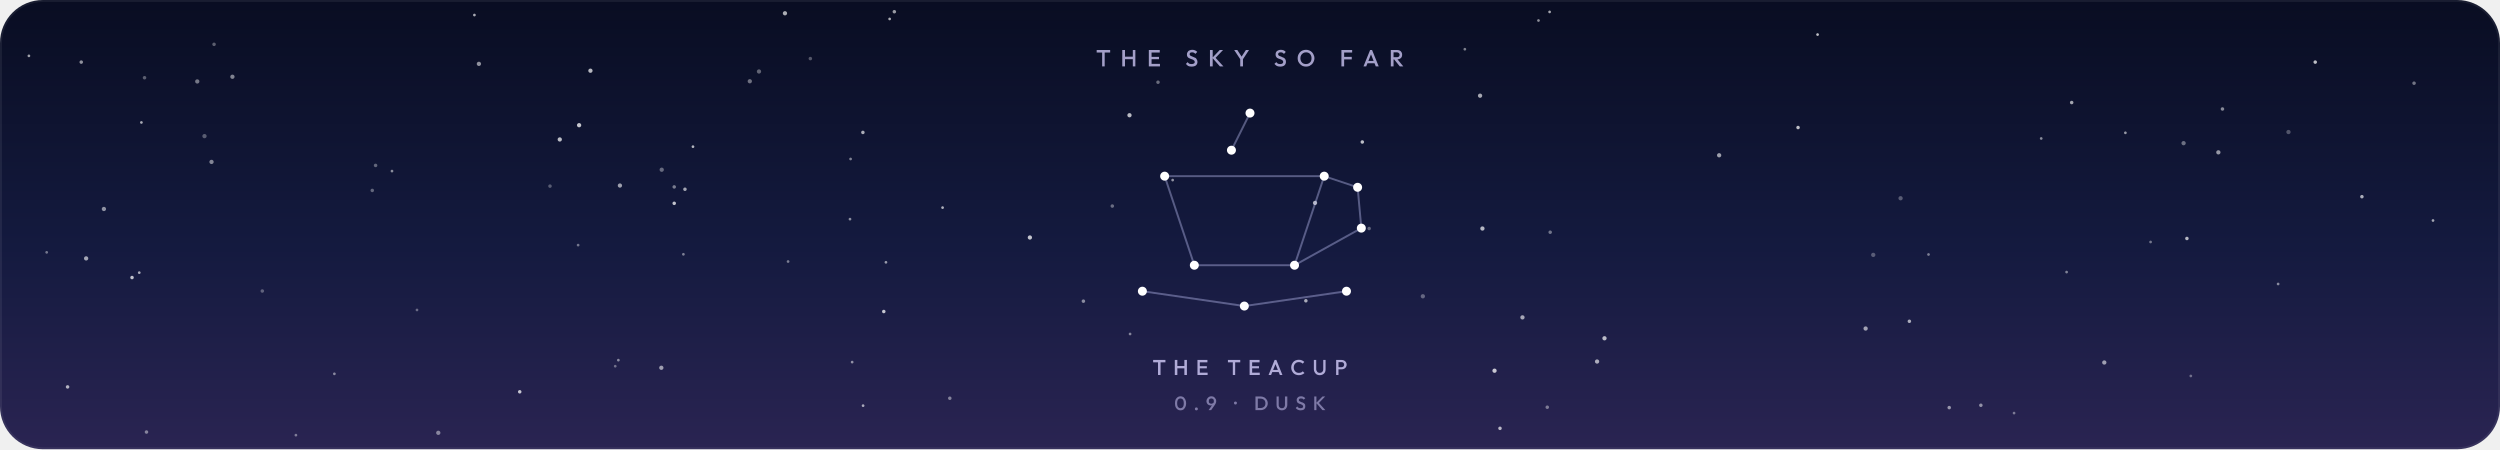
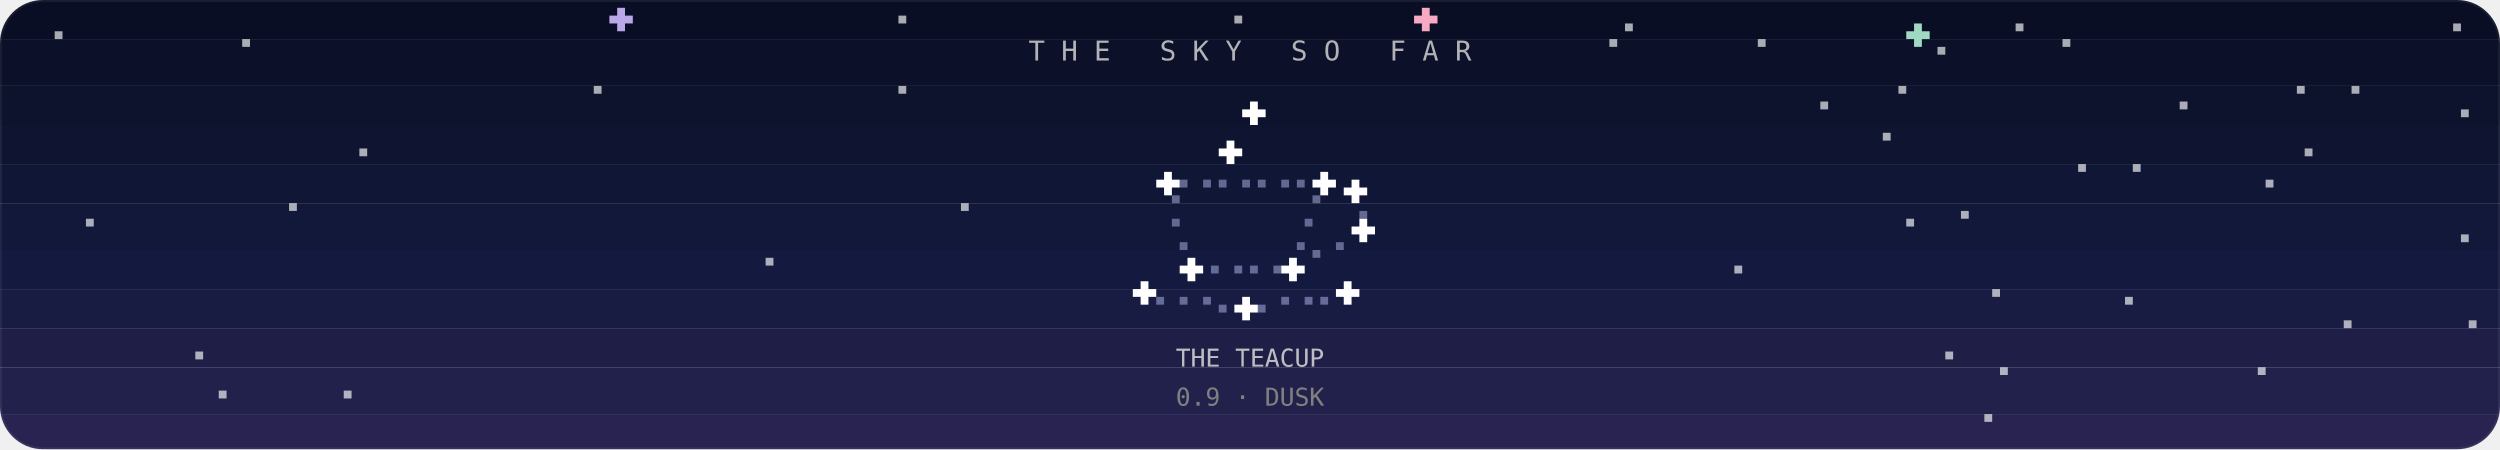
<svg xmlns="http://www.w3.org/2000/svg" viewBox="0 0 1280 230" width="1280" height="230" role="img" aria-labelledby="t">
-   <style>.t{animation:tw 6s ease-in-out infinite}@keyframes tw{0%,100%{opacity:1}50%{opacity:.4}}@media (prefers-reduced-motion:reduce){*{animation:none!important}}</style>
+   <style>.b{animation:bl 5s steps(1,end) infinite}@keyframes bl{0%,100%{opacity:1}60%{opacity:.35}80%{opacity:.7}}@media (prefers-reduced-motion:reduce){*{animation:none!important}.shoot{opacity:0}}</style>
  <defs>
-     <linearGradient id="fsky" x1="0" y1="0" x2="0" y2="1">
-       <stop offset="0" stop-color="#090d22" />
-       <stop offset="0.55" stop-color="#141a3f" />
-       <stop offset="1" stop-color="#2a2452" />
-     </linearGradient>
-     <clipPath id="fcard">
+     <clipPath id="card">
      <rect width="1280" height="230" rx="22" />
    </clipPath>
  </defs>
-   <g clip-path="url(#fcard)">
-     <rect width="1280" height="230" fill="url(#fsky)" />
-     <g fill="#ffffff">
-       <circle class="t" cx="401.9" cy="6.8" r="1.1" fill-opacity="0.66" style="animation-duration:5.0s;animation-delay:-4.5s" />
-       <circle class="t" cx="453.6" cy="134.3" r="0.7" fill-opacity="0.56" style="animation-duration:6.5s;animation-delay:-4.0s" />
-       <circle class="t" cx="192.3" cy="84.7" r="0.9" fill-opacity="0.35" style="animation-duration:8.1s;animation-delay:-0.5s" />
-       <circle class="t" cx="435.5" cy="81.4" r="0.7" fill-opacity="0.47" style="animation-duration:8.4s;animation-delay:-3.9s" />
-       <circle class="t" cx="673.3" cy="103.9" r="1.1" fill-opacity="0.66" style="animation-duration:7.8s;animation-delay:-1.2s" />
-       <circle class="t" cx="930.6" cy="17.7" r="0.7" fill-opacity="0.73" style="animation-duration:7.9s;animation-delay:-2.8s" />
-       <circle class="t" cx="1088.2" cy="68" r="0.7" fill-opacity="0.56" style="animation-duration:7.5s;animation-delay:-1.7s" />
-       <circle class="t" cx="109.6" cy="22.7" r="0.9" fill-opacity="0.33" style="animation-duration:7.1s;animation-delay:-2.5s" />
-       <circle class="t" cx="987.4" cy="130.3" r="0.7" fill-opacity="0.44" style="animation-duration:7.5s;animation-delay:-6.0s" />
-       <circle class="t" cx="1137.9" cy="55.8" r="0.9" fill-opacity="0.50" style="animation-duration:7.5s;animation-delay:-6.8s" />
-       <circle class="t" cx="779.5" cy="162.5" r="1.1" fill-opacity="0.61" style="animation-duration:4.6s;animation-delay:-6.5s" />
-       <circle class="t" cx="345.2" cy="95.7" r="0.9" fill-opacity="0.44" style="animation-duration:7.9s;animation-delay:-3.6s" />
-       <circle class="t" cx="101" cy="41.7" r="1.1" fill-opacity="0.43" style="animation-duration:5.3s;animation-delay:-4.6s" />
-       <circle class="t" cx="345.2" cy="104.1" r="0.9" fill-opacity="0.74" style="animation-duration:6.9s;animation-delay:-2.6s" />
-       <circle class="t" cx="1121.7" cy="192.5" r="0.7" fill-opacity="0.36" style="animation-duration:5.5s;animation-delay:-3.4s" />
-       <circle class="t" cx="302.3" cy="36.2" r="1.1" fill-opacity="0.70" style="animation-duration:7.5s;animation-delay:-1.8s" />
-       <circle class="t" cx="793.7" cy="118.9" r="0.9" fill-opacity="0.40" style="animation-duration:6.5s;animation-delay:-0.0s" />
-       <circle class="t" cx="569.5" cy="105.5" r="0.9" fill-opacity="0.37" style="animation-duration:6.1s;animation-delay:-8.9s" />
-       <circle class="t" cx="452.5" cy="159.5" r="0.9" fill-opacity="0.75" style="animation-duration:5.5s;animation-delay:-8.2s" />
-       <circle class="t" cx="350.7" cy="96.9" r="0.9" fill-opacity="0.61" style="animation-duration:7.8s;animation-delay:-6.2s" />
-       <circle class="t" cx="1171.7" cy="67.6" r="1.1" fill-opacity="0.28" style="animation-duration:7.8s;animation-delay:-3.8s" />
-       <circle class="t" cx="134.3" cy="149" r="0.9" fill-opacity="0.31" style="animation-duration:7.5s;animation-delay:-1.5s" />
-       <circle class="t" cx="242.9" cy="7.7" r="0.7" fill-opacity="0.65" style="animation-duration:8.9s;animation-delay:-1.9s" />
-       <circle class="t" cx="34.6" cy="198.1" r="0.9" fill-opacity="0.66" style="animation-duration:5.0s;animation-delay:-5.7s" />
-       <circle class="t" cx="354.8" cy="75.1" r="0.7" fill-opacity="0.69" style="animation-duration:5.5s;animation-delay:-8.7s" />
-       <circle class="t" cx="338.6" cy="188.3" r="1.1" fill-opacity="0.57" style="animation-duration:6.5s;animation-delay:-3.1s" />
-       <circle class="t" cx="793.4" cy="6.1" r="0.7" fill-opacity="0.63" style="animation-duration:8.8s;animation-delay:-2.2s" />
-       <circle class="t" cx="578.3" cy="59" r="1.1" fill-opacity="0.71" style="animation-duration:5.6s;animation-delay:-7.0s" />
-       <circle class="t" cx="1060.7" cy="52.5" r="0.9" fill-opacity="0.62" style="animation-duration:5.5s;animation-delay:-7.3s" />
-       <circle class="t" cx="578.6" cy="171" r="0.7" fill-opacity="0.46" style="animation-duration:8.6s;animation-delay:-6.1s" />
-       <circle class="t" cx="1166.4" cy="145.4" r="0.7" fill-opacity="0.49" style="animation-duration:8.9s;animation-delay:-4.8s" />
-       <circle class="t" cx="441.8" cy="67.8" r="0.9" fill-opacity="0.65" style="animation-duration:5.0s;animation-delay:-8.3s" />
-       <circle class="t" cx="821.5" cy="173.2" r="1.1" fill-opacity="0.70" style="animation-duration:7.3s;animation-delay:-0.8s" />
-       <circle class="t" cx="383.9" cy="41.6" r="1.1" fill-opacity="0.40" style="animation-duration:8.3s;animation-delay:-1.7s" />
-       <circle class="t" cx="697.5" cy="72.7" r="0.9" fill-opacity="0.72" style="animation-duration:7.7s;animation-delay:-1.5s" />
-       <circle class="t" cx="317.4" cy="95" r="1.1" fill-opacity="0.59" style="animation-duration:8.1s;animation-delay:-7.4s" />
-       <circle class="t" cx="1119.7" cy="122.1" r="0.9" fill-opacity="0.68" style="animation-duration:8.3s;animation-delay:-8.3s" />
-       <circle class="t" cx="74" cy="39.8" r="0.9" fill-opacity="0.33" style="animation-duration:6.2s;animation-delay:-8.5s" />
-       <circle class="t" cx="72.4" cy="62.7" r="0.7" fill-opacity="0.64" style="animation-duration:5.2s;animation-delay:-3.8s" />
-       <circle class="t" cx="765.2" cy="189.8" r="1.1" fill-opacity="0.75" style="animation-duration:9.0s;animation-delay:-2.5s" />
-       <circle class="t" cx="592.9" cy="42.1" r="0.9" fill-opacity="0.38" style="animation-duration:7.8s;animation-delay:-0.8s" />
-       <circle class="t" cx="349.9" cy="130.2" r="0.7" fill-opacity="0.44" style="animation-duration:8.2s;animation-delay:-0.4s" />
-       <circle class="t" cx="67.6" cy="142.1" r="0.9" fill-opacity="0.73" style="animation-duration:6.0s;animation-delay:-5.1s" />
-       <circle class="t" cx="1209.3" cy="100.7" r="0.9" fill-opacity="0.65" style="animation-duration:7.0s;animation-delay:-6.8s" />
-       <circle class="t" cx="23.9" cy="129.2" r="0.7" fill-opacity="0.41" style="animation-duration:6.4s;animation-delay:-3.0s" />
-       <circle class="t" cx="296" cy="125.5" r="0.7" fill-opacity="0.41" style="animation-duration:7.3s;animation-delay:-3.7s" />
-       <circle class="t" cx="441.9" cy="207.7" r="0.7" fill-opacity="0.62" style="animation-duration:6.3s;animation-delay:-3.3s" />
-       <circle class="t" cx="701" cy="117" r="0.9" fill-opacity="0.33" style="animation-duration:4.9s;animation-delay:-2.4s" />
-       <circle class="t" cx="600.4" cy="92.2" r="0.7" fill-opacity="0.54" style="animation-duration:8.7s;animation-delay:-8.5s" />
-       <circle class="t" cx="759" cy="117" r="1.1" fill-opacity="0.69" style="animation-duration:6.6s;animation-delay:-2.3s" />
-       <circle class="t" cx="977.6" cy="164.5" r="0.9" fill-opacity="0.63" style="animation-duration:5.0s;animation-delay:-5.4s" />
-       <circle class="t" cx="71.3" cy="139.6" r="0.7" fill-opacity="0.63" style="animation-duration:7.7s;animation-delay:-6.0s" />
-       <circle class="t" cx="1185.4" cy="31.8" r="0.9" fill-opacity="0.73" style="animation-duration:6.9s;animation-delay:-3.1s" />
-       <circle class="t" cx="75" cy="221.2" r="0.9" fill-opacity="0.44" style="animation-duration:6.3s;animation-delay:-1.0s" />
-       <circle class="t" cx="728.5" cy="151.7" r="1.1" fill-opacity="0.33" style="animation-duration:6.0s;animation-delay:-5.1s" />
-       <circle class="t" cx="1014.2" cy="207.5" r="0.9" fill-opacity="0.50" style="animation-duration:6.8s;animation-delay:-5.8s" />
-       <circle class="t" cx="920.6" cy="65.3" r="0.9" fill-opacity="0.73" style="animation-duration:5.6s;animation-delay:-2.6s" />
-       <circle class="t" cx="224.4" cy="221.6" r="1.1" fill-opacity="0.45" style="animation-duration:8.0s;animation-delay:-0.5s" />
-       <circle class="t" cx="880.2" cy="79.5" r="1.1" fill-opacity="0.59" style="animation-duration:7.5s;animation-delay:-1.6s" />
-       <circle class="t" cx="1031.2" cy="211.5" r="0.7" fill-opacity="0.40" style="animation-duration:5.4s;animation-delay:-8.2s" />
-       <circle class="t" cx="171.2" cy="191.4" r="0.7" fill-opacity="0.47" style="animation-duration:5.2s;animation-delay:-0.4s" />
-       <circle class="t" cx="1118" cy="73.3" r="1.1" fill-opacity="0.39" style="animation-duration:5.5s;animation-delay:-6.1s" />
-       <circle class="t" cx="315" cy="187.5" r="0.7" fill-opacity="0.37" style="animation-duration:8.3s;animation-delay:-4.9s" />
-       <circle class="t" cx="1245.7" cy="112.9" r="0.7" fill-opacity="0.61" style="animation-duration:8.2s;animation-delay:-2.4s" />
-       <circle class="t" cx="1077.4" cy="185.6" r="1.1" fill-opacity="0.57" style="animation-duration:5.3s;animation-delay:-5.0s" />
-       <circle class="t" cx="554.7" cy="154.2" r="0.9" fill-opacity="0.49" style="animation-duration:5.2s;animation-delay:-8.1s" />
-       <circle class="t" cx="44.1" cy="132.3" r="1.1" fill-opacity="0.61" style="animation-duration:8.6s;animation-delay:-2.9s" />
-       <circle class="t" cx="245.2" cy="32.7" r="1.1" fill-opacity="0.54" style="animation-duration:7.9s;animation-delay:-6.0s" />
-       <circle class="t" cx="1058.1" cy="139.3" r="0.7" fill-opacity="0.46" style="animation-duration:8.7s;animation-delay:-0.9s" />
-       <circle class="t" cx="750" cy="25.2" r="0.7" fill-opacity="0.47" style="animation-duration:5.6s;animation-delay:-2.9s" />
-       <circle class="t" cx="316.6" cy="184.4" r="0.7" fill-opacity="0.48" style="animation-duration:7.0s;animation-delay:-0.5s" />
-       <circle class="t" cx="119" cy="39.3" r="1.1" fill-opacity="0.48" style="animation-duration:7.6s;animation-delay:-0.5s" />
-       <circle class="t" cx="435.2" cy="112.2" r="0.7" fill-opacity="0.51" style="animation-duration:6.5s;animation-delay:-3.4s" />
-       <circle class="t" cx="955.2" cy="168.2" r="1.1" fill-opacity="0.59" style="animation-duration:8.5s;animation-delay:-2.8s" />
-       <circle class="t" cx="266.1" cy="200.6" r="0.9" fill-opacity="0.74" style="animation-duration:5.4s;animation-delay:-5.9s" />
-       <circle class="t" cx="41.6" cy="31.8" r="0.9" fill-opacity="0.54" style="animation-duration:8.8s;animation-delay:-2.2s" />
-       <circle class="t" cx="388.6" cy="36.6" r="1.1" fill-opacity="0.35" style="animation-duration:8.1s;animation-delay:-7.4s" />
-       <circle class="t" cx="668.6" cy="154" r="0.9" fill-opacity="0.63" style="animation-duration:7.5s;animation-delay:-1.7s" />
-       <circle class="t" cx="213.5" cy="158.7" r="0.7" fill-opacity="0.35" style="animation-duration:7.4s;animation-delay:-2.1s" />
-       <circle class="t" cx="482.6" cy="106.3" r="0.7" fill-opacity="0.66" style="animation-duration:4.8s;animation-delay:-4.4s" />
-       <circle class="t" cx="527.3" cy="121.6" r="1.1" fill-opacity="0.75" style="animation-duration:7.8s;animation-delay:-5.5s" />
-       <circle class="t" cx="190.6" cy="97.5" r="0.9" fill-opacity="0.34" style="animation-duration:6.7s;animation-delay:-0.3s" />
-       <circle class="t" cx="973.1" cy="101.5" r="1.1" fill-opacity="0.30" style="animation-duration:6.3s;animation-delay:-8.8s" />
-       <circle class="t" cx="757.8" cy="49" r="1.1" fill-opacity="0.63" style="animation-duration:6.7s;animation-delay:-4.9s" />
-       <circle class="t" cx="200.7" cy="87.6" r="0.7" fill-opacity="0.51" style="animation-duration:4.5s;animation-delay:-6.2s" />
-       <circle class="t" cx="1135.8" cy="78" r="1.1" fill-opacity="0.56" style="animation-duration:6.7s;animation-delay:-5.9s" />
-       <circle class="t" cx="768" cy="219.3" r="0.9" fill-opacity="0.68" style="animation-duration:8.6s;animation-delay:-7.4s" />
-       <circle class="t" cx="436.3" cy="185.4" r="0.7" fill-opacity="0.51" style="animation-duration:7.0s;animation-delay:-6.5s" />
-       <circle class="t" cx="414.9" cy="30" r="0.9" fill-opacity="0.30" style="animation-duration:5.6s;animation-delay:-5.9s" />
-       <circle class="t" cx="1101.1" cy="123.9" r="0.7" fill-opacity="0.41" style="animation-duration:8.6s;animation-delay:-1.1s" />
-       <circle class="t" cx="296.5" cy="64.1" r="1.1" fill-opacity="0.76" style="animation-duration:5.8s;animation-delay:-0.1s" />
-       <circle class="t" cx="455.5" cy="9.7" r="0.7" fill-opacity="0.66" style="animation-duration:7.0s;animation-delay:-0.1s" />
-       <circle class="t" cx="108.3" cy="82.9" r="1.1" fill-opacity="0.48" style="animation-duration:4.7s;animation-delay:-7.2s" />
-       <circle class="t" cx="53.2" cy="107" r="1.1" fill-opacity="0.53" style="animation-duration:6.9s;animation-delay:-8.5s" />
-       <circle class="t" cx="817.7" cy="185.1" r="1.1" fill-opacity="0.63" style="animation-duration:7.0s;animation-delay:-6.2s" />
-       <circle class="t" cx="104.7" cy="69.7" r="1.1" fill-opacity="0.31" style="animation-duration:6.4s;animation-delay:-3.5s" />
-       <circle class="t" cx="1236" cy="42.6" r="0.9" fill-opacity="0.42" style="animation-duration:6.6s;animation-delay:-2.7s" />
-       <circle class="t" cx="787.7" cy="10.5" r="0.7" fill-opacity="0.53" style="animation-duration:8.1s;animation-delay:-2.6s" />
-       <circle class="t" cx="457.9" cy="6" r="0.9" fill-opacity="0.58" style="animation-duration:5.5s;animation-delay:-2.6s" />
-       <circle class="t" cx="486.3" cy="203.9" r="0.9" fill-opacity="0.44" style="animation-duration:8.6s;animation-delay:-4.2s" />
-       <circle class="t" cx="281.6" cy="95.3" r="0.9" fill-opacity="0.30" style="animation-duration:8.4s;animation-delay:-7.7s" />
-       <circle class="t" cx="14.8" cy="28.6" r="0.7" fill-opacity="0.61" style="animation-duration:5.9s;animation-delay:-7.1s" />
-       <circle class="t" cx="151.5" cy="222.8" r="0.7" fill-opacity="0.41" style="animation-duration:7.6s;animation-delay:-1.1s" />
-       <circle class="t" cx="403.5" cy="133.9" r="0.7" fill-opacity="0.44" style="animation-duration:7.9s;animation-delay:-5.0s" />
-       <circle class="t" cx="959.1" cy="130.5" r="1.1" fill-opacity="0.29" style="animation-duration:7.9s;animation-delay:-2.0s" />
-       <circle class="t" cx="286.6" cy="71.4" r="1.1" fill-opacity="0.72" style="animation-duration:8.6s;animation-delay:-1.5s" />
-       <circle class="t" cx="1045.1" cy="70.9" r="0.7" fill-opacity="0.51" style="animation-duration:4.7s;animation-delay:-1.6s" />
-       <circle class="t" cx="998" cy="208.7" r="0.9" fill-opacity="0.53" style="animation-duration:8.7s;animation-delay:-4.4s" />
-       <circle class="t" cx="792.2" cy="208.5" r="0.9" fill-opacity="0.41" style="animation-duration:7.2s;animation-delay:-3.0s" />
-       <circle class="t" cx="338.8" cy="86.9" r="1.1" fill-opacity="0.36" style="animation-duration:5.4s;animation-delay:-1.6s" />
-     </g>
-     <path fill="#c9c3f0" fill-opacity=".8" d="M564.3 34V25.8H565.6V34ZM561.5 26.9V25.6H568.4V26.9ZM574.6 34V25.6H576V34ZM580 34V25.6H581.3V34ZM575.6 30.3V29H580.3V30.3ZM588.2 34V25.6H589.6V34ZM589.1 34V32.7H593.9V34ZM589.1 30.3V29.1H593.4V30.3ZM589.1 26.9V25.6H593.8V26.9ZM610.1 34.1Q609.1 34.1 608.4 33.8Q607.7 33.4 607.2 32.7L608.1 31.8Q608.4 32.3 608.9 32.6Q609.4 32.8 610.1 32.8Q610.8 32.8 611.3 32.5Q611.7 32.3 611.7 31.8Q611.7 31.3 611.5 31.1Q611.2 30.8 610.9 30.6Q610.5 30.5 610.1 30.3Q609.7 30.2 609.3 30Q608.8 29.8 608.5 29.6Q608.1 29.3 607.9 28.9Q607.7 28.5 607.7 27.8Q607.7 27.1 608.1 26.6Q608.4 26 609 25.8Q609.7 25.5 610.4 25.5Q611.3 25.5 611.9 25.8Q612.6 26.1 613 26.6L612 27.6Q611.7 27.2 611.3 27Q610.9 26.8 610.4 26.8Q609.8 26.8 609.4 27Q609.1 27.3 609.1 27.7Q609.1 28.1 609.3 28.3Q609.5 28.6 609.9 28.7Q610.2 28.9 610.6 29Q611.1 29.2 611.5 29.4Q611.9 29.5 612.3 29.8Q612.6 30.1 612.8 30.6Q613.1 31 613.1 31.7Q613.1 32.8 612.3 33.5Q611.5 34.1 610.1 34.1ZM624.6 34 620.7 29.6 624.5 25.6H626.2L622 30V29.2L626.4 34ZM619.5 34V25.6H620.9V34ZM635.2 30.6 631.9 25.6H633.5L636.1 29.6H635.3L637.9 25.6H639.5L636.2 30.6ZM635 34V29.8H636.4V34ZM655.5 34.1Q654.5 34.1 653.8 33.8Q653.1 33.4 652.5 32.7L653.5 31.8Q653.8 32.3 654.3 32.6Q654.8 32.8 655.5 32.8Q656.2 32.8 656.6 32.5Q657 32.3 657 31.8Q657 31.3 656.8 31.1Q656.6 30.8 656.2 30.6Q655.9 30.5 655.5 30.3Q655 30.2 654.6 30Q654.2 29.8 653.8 29.6Q653.5 29.3 653.3 28.9Q653.1 28.5 653.1 27.8Q653.1 27.1 653.4 26.6Q653.8 26 654.4 25.8Q655 25.5 655.8 25.5Q656.6 25.5 657.3 25.8Q657.9 26.1 658.3 26.6L657.4 27.6Q657 27.2 656.7 27Q656.3 26.8 655.8 26.8Q655.1 26.8 654.8 27Q654.4 27.3 654.4 27.7Q654.4 28.1 654.6 28.3Q654.9 28.6 655.2 28.7Q655.6 28.9 656 29Q656.4 29.2 656.8 29.4Q657.3 29.5 657.6 29.8Q658 30.1 658.2 30.6Q658.4 31 658.4 31.7Q658.4 32.8 657.6 33.5Q656.8 34.1 655.5 34.1ZM668.7 34.1Q667.8 34.1 667 33.8Q666.2 33.4 665.7 32.9Q665.1 32.3 664.7 31.5Q664.4 30.7 664.4 29.8Q664.4 28.9 664.7 28.1Q665.1 27.3 665.6 26.7Q666.2 26.1 667 25.8Q667.8 25.5 668.7 25.5Q669.6 25.5 670.3 25.8Q671.1 26.1 671.7 26.7Q672.3 27.3 672.6 28.1Q673 28.9 673 29.8Q673 30.7 672.6 31.5Q672.3 32.3 671.7 32.9Q671.1 33.4 670.4 33.8Q669.6 34.1 668.7 34.1ZM668.7 32.8Q669.5 32.8 670.2 32.4Q670.8 32 671.2 31.4Q671.5 30.7 671.5 29.8Q671.5 29.1 671.3 28.6Q671.1 28 670.7 27.6Q670.4 27.2 669.8 27Q669.3 26.8 668.7 26.8Q667.8 26.8 667.2 27.2Q666.6 27.6 666.2 28.2Q665.8 28.9 665.8 29.8Q665.8 30.4 666 31Q666.2 31.6 666.6 32Q667 32.4 667.5 32.6Q668.1 32.8 668.7 32.8ZM686.8 34V25.6H688.2V34ZM687.8 30.4V29.1H692.1V30.4ZM687.8 26.9V25.6H692.3V26.9ZM698.1 34 701.5 25.6H702.5L705.9 34H704.4L701.7 27.2H702.2L699.5 34ZM699.8 32.4V31.2H704.2V32.4ZM713.1 30.4V29.3H715.2Q715.8 29.3 716.2 29Q716.6 28.6 716.6 28Q716.6 27.5 716.2 27.2Q715.9 26.8 715.2 26.8H713.1V25.6H715.3Q716.1 25.6 716.7 25.9Q717.3 26.2 717.6 26.8Q717.9 27.3 717.9 28Q717.9 28.8 717.6 29.3Q717.3 29.8 716.7 30.1Q716.1 30.4 715.3 30.4ZM712.1 34V25.6H713.5V34ZM716.7 34 713.8 30.4 715.1 29.9 718.5 34Z" />
-     <g stroke="#c9ccff" stroke-opacity="0.38" stroke-width="1" stroke-linecap="round">
-       <line x1="596.3" y1="90.2" x2="678" y2="90.2" />
-       <line x1="678" y1="90.2" x2="662.8" y2="135.8" />
-       <line x1="662.8" y1="135.8" x2="611.5" y2="135.8" />
-       <line x1="611.5" y1="135.8" x2="596.3" y2="90.2" />
-       <line x1="678" y1="90.2" x2="695.1" y2="95.9" />
-       <line x1="695.1" y1="95.9" x2="697" y2="116.8" />
-       <line x1="697" y1="116.8" x2="662.8" y2="135.8" />
-       <line x1="584.9" y1="149.1" x2="637.1" y2="156.7" />
-       <line x1="637.1" y1="156.7" x2="689.4" y2="149.1" />
-       <line x1="630.5" y1="76.9" x2="640" y2="57.9" />
-     </g>
-     <g fill="#ffffff">
-       <circle class="t" cx="596.3" cy="90.2" r="2.3" style="animation-duration:5.0s;animation-delay:-0.0s" />
-       <circle class="t" cx="678" cy="90.2" r="2.3" style="animation-duration:5.6s;animation-delay:-1.1s" />
-       <circle class="t" cx="662.8" cy="135.8" r="2.3" style="animation-duration:6.2s;animation-delay:-2.2s" />
-       <circle class="t" cx="611.5" cy="135.8" r="2.3" style="animation-duration:6.8s;animation-delay:-3.3s" />
-       <circle class="t" cx="695.1" cy="95.9" r="2.3" style="animation-duration:7.4s;animation-delay:-4.4s" />
-       <circle class="t" cx="697" cy="116.8" r="2.3" style="animation-duration:8.0s;animation-delay:-5.5s" />
-       <circle class="t" cx="584.9" cy="149.1" r="2.3" style="animation-duration:8.6s;animation-delay:-6.6s" />
-       <circle class="t" cx="637.1" cy="156.7" r="2.3" style="animation-duration:9.2s;animation-delay:-7.7s" />
-       <circle class="t" cx="689.4" cy="149.1" r="2.3" style="animation-duration:9.8s;animation-delay:-8.8s" />
-       <circle class="t" cx="630.5" cy="76.9" r="2.3" style="animation-duration:10.4s;animation-delay:-9.9s" />
-       <circle class="t" cx="640" cy="57.9" r="2.3" style="animation-duration:11.0s;animation-delay:-11.0s" />
-     </g>
-     <path fill="#c9c3f0" fill-opacity="0.85" d="M592.9 192V184.5H594.2V192ZM590.4 185.5V184.3H596.7V185.5ZM601.5 192V184.3H602.8V192ZM606.4 192V184.3H607.7V192ZM602.4 188.6V187.4H606.7V188.6ZM613.1 192V184.3H614.3V192ZM613.9 192V190.8H618.3V192ZM613.9 188.6V187.5H617.9V188.6ZM613.9 185.5V184.3H618.2V185.5ZM631.2 192V184.5H632.4V192ZM628.7 185.5V184.3H635V185.5ZM639.8 192V184.3H641.1V192ZM640.7 192V190.8H645V192ZM640.7 188.6V187.5H644.6V188.6ZM640.7 185.5V184.3H644.9V185.5ZM649.5 192 652.6 184.3H653.5L656.6 192H655.3L652.8 185.8H653.3L650.8 192ZM651 190.5V189.4H655.1V190.5ZM665 192.1Q664.2 192.1 663.4 191.8Q662.7 191.5 662.2 191Q661.7 190.4 661.4 189.7Q661.1 189 661.1 188.2Q661.1 187.3 661.4 186.6Q661.7 185.9 662.2 185.3Q662.7 184.8 663.4 184.5Q664.2 184.2 665 184.2Q665.9 184.2 666.6 184.5Q667.3 184.8 667.8 185.3L667 186.2Q666.6 185.8 666.1 185.6Q665.6 185.4 665 185.4Q664.4 185.4 663.9 185.6Q663.5 185.8 663.1 186.2Q662.8 186.5 662.6 187Q662.4 187.5 662.4 188.2Q662.4 188.8 662.6 189.3Q662.8 189.8 663.1 190.1Q663.5 190.5 663.9 190.7Q664.4 190.9 665 190.9Q665.7 190.9 666.2 190.7Q666.7 190.5 667 190.1L667.9 191Q667.3 191.5 666.6 191.8Q665.9 192.1 665 192.1ZM675.7 192.1Q674.8 192.1 674.1 191.7Q673.5 191.3 673.1 190.6Q672.7 189.9 672.7 189.1V184.3H673.9V189.1Q673.9 189.6 674.2 190Q674.4 190.5 674.8 190.7Q675.2 190.9 675.7 190.9Q676.2 190.9 676.6 190.7Q677 190.5 677.3 190Q677.5 189.6 677.5 189.1V184.3H678.7V189.1Q678.7 190 678.4 190.6Q678 191.3 677.3 191.7Q676.6 192.1 675.7 192.1ZM684.9 189.1V188H686.9Q687.3 188 687.6 187.8Q687.9 187.7 688 187.4Q688.2 187.1 688.2 186.7Q688.2 186.3 688 186Q687.9 185.7 687.6 185.6Q687.3 185.4 686.9 185.4H684.9V184.3H686.9Q687.7 184.3 688.2 184.6Q688.8 184.9 689.1 185.4Q689.5 186 689.5 186.7Q689.5 187.4 689.1 188Q688.8 188.5 688.2 188.8Q687.7 189.1 686.9 189.1ZM684.1 192V184.3H685.3V192Z" />
-     <path fill="#c9c3f0" fill-opacity="0.55" d="M604.4 210.1Q603.6 210.1 603 209.7Q602.3 209.2 601.9 208.4Q601.6 207.6 601.6 206.5Q601.6 205.4 601.9 204.6Q602.3 203.8 603 203.3Q603.6 202.9 604.4 202.9Q605.2 202.9 605.9 203.3Q606.5 203.8 606.9 204.6Q607.3 205.4 607.3 206.5Q607.3 207.6 606.9 208.4Q606.5 209.2 605.9 209.7Q605.2 210.1 604.4 210.1ZM604.4 209Q604.9 209 605.3 208.7Q605.7 208.5 605.9 207.9Q606.1 207.3 606.1 206.5Q606.1 205.7 605.9 205.1Q605.7 204.5 605.3 204.3Q604.9 204 604.4 204Q603.9 204 603.5 204.3Q603.1 204.5 602.9 205.1Q602.7 205.6 602.7 206.5Q602.7 207.3 602.9 207.9Q603.1 208.5 603.5 208.7Q603.9 209 604.4 209ZM612.5 210.1Q612.2 210.1 612 209.9Q611.8 209.7 611.8 209.4Q611.8 209 612 208.8Q612.2 208.6 612.5 208.6Q612.9 208.6 613.1 208.8Q613.3 209 613.3 209.4Q613.3 209.7 613.1 209.9Q612.9 210.1 612.5 210.1ZM618.8 210 620.8 207.1 621.2 206.9Q621.1 207.1 621 207.3Q620.8 207.4 620.6 207.5Q620.3 207.6 619.9 207.6Q619.3 207.6 618.8 207.3Q618.3 207.1 618 206.5Q617.7 206 617.7 205.4Q617.7 204.7 618.1 204.1Q618.4 203.6 619 203.2Q619.5 202.9 620.2 202.9Q620.9 202.9 621.5 203.2Q622 203.6 622.3 204.1Q622.7 204.6 622.7 205.3Q622.7 206.3 622 207.3L620.1 210ZM620.2 206.7Q620.6 206.7 620.9 206.5Q621.2 206.4 621.4 206.1Q621.5 205.7 621.5 205.4Q621.5 205 621.4 204.7Q621.2 204.3 620.9 204.2Q620.6 204 620.2 204Q619.8 204 619.5 204.2Q619.2 204.3 619 204.7Q618.9 205 618.9 205.4Q618.9 205.8 619 206.1Q619.2 206.4 619.5 206.5Q619.8 206.7 620.2 206.7ZM632.5 207.1Q632.2 207.1 632 206.9Q631.8 206.6 631.8 206.3Q631.8 206 632 205.8Q632.2 205.6 632.5 205.6Q632.9 205.6 633.1 205.8Q633.3 206 633.3 206.3Q633.3 206.6 633.1 206.9Q632.9 207.1 632.5 207.1ZM643.6 210V208.9H645.5Q646.2 208.9 646.7 208.6Q647.3 208.3 647.6 207.8Q647.9 207.2 647.9 206.5Q647.9 205.8 647.6 205.2Q647.3 204.7 646.7 204.4Q646.2 204.1 645.5 204.1H643.6V203H645.5Q646.3 203 646.9 203.3Q647.6 203.5 648 204Q648.5 204.5 648.8 205.1Q649.1 205.8 649.1 206.5Q649.1 207.2 648.8 207.9Q648.5 208.5 648 209Q647.6 209.5 646.9 209.7Q646.3 210 645.5 210ZM642.8 210V203H644V210ZM656.3 210.1Q655.5 210.1 654.9 209.7Q654.3 209.4 653.9 208.8Q653.6 208.1 653.6 207.3V203H654.7V207.3Q654.7 207.8 654.9 208.2Q655.1 208.6 655.5 208.8Q655.9 209 656.3 209Q656.8 209 657.2 208.8Q657.5 208.6 657.7 208.2Q657.9 207.8 657.9 207.3V203H659.1V207.3Q659.1 208.1 658.7 208.8Q658.4 209.4 657.8 209.7Q657.1 210.1 656.3 210.1ZM665.9 210.1Q665.1 210.1 664.5 209.8Q663.9 209.5 663.4 208.9L664.2 208.1Q664.5 208.6 664.9 208.8Q665.3 209 665.9 209Q666.5 209 666.8 208.8Q667.2 208.6 667.2 208.1Q667.2 207.8 667 207.6Q666.8 207.3 666.5 207.2Q666.2 207.1 665.9 206.9Q665.5 206.8 665.2 206.7Q664.8 206.5 664.5 206.3Q664.2 206.1 664.1 205.7Q663.9 205.4 663.9 204.8Q663.9 204.2 664.2 203.8Q664.5 203.4 665 203.1Q665.5 202.9 666.2 202.9Q666.9 202.9 667.4 203.2Q667.9 203.4 668.3 203.9L667.5 204.6Q667.2 204.3 666.9 204.1Q666.6 204 666.1 204Q665.6 204 665.3 204.2Q665 204.4 665 204.8Q665 205.1 665.2 205.3Q665.4 205.5 665.7 205.6Q666 205.8 666.3 205.9Q666.7 206 667 206.1Q667.4 206.3 667.7 206.5Q668 206.8 668.2 207.1Q668.3 207.5 668.3 208.1Q668.3 209 667.7 209.6Q667 210.1 665.9 210.1ZM677.1 210 673.9 206.3 677.1 203H678.5L675 206.6V206L678.6 210ZM672.9 210V203H674V210Z" />
+   <g clip-path="url(#card)">
+     <rect y="0" width="1280" height="20" fill="#0a0e24" />
+     <rect y="20" width="1280" height="24" fill="#0c1029" />
+     <rect y="44" width="1280" height="20" fill="#0d122d" />
+     <rect y="64" width="1280" height="20" fill="#0f1431" />
+     <rect y="84" width="1280" height="20" fill="#101636" />
+     <rect y="104" width="1280" height="24" fill="#12183a" />
+     <rect y="128" width="1280" height="20" fill="#141a3f" />
+     <rect y="148" width="1280" height="20" fill="#181c43" />
+     <rect y="168" width="1280" height="20" fill="#1e1e47" />
+     <rect y="188" width="1280" height="24" fill="#22214c" />
+     <rect y="212" width="1280" height="20" fill="#282350" />
+     <path class="b" fill-opacity="0.65" style="animation-duration:6.3s;animation-delay:-7.4s" fill="#ffffff" d="M460,8h4v4h-4Z" />
+     <path class="b" fill-opacity="0.65" style="animation-duration:6.9s;animation-delay:-3.7s" fill="#ffffff" d="M1160,92h4v4h-4Z" />
+     <path class="b" fill-opacity="0.65" style="animation-duration:3.6s;animation-delay:-5.2s" fill="#ffffff" d="M972,44h4v4h-4Z" />
+     <path class="b" fill-opacity="0.65" style="animation-duration:3.7s;animation-delay:-5.9s" fill="#ffffff" d="M1116,52h4v4h-4Z" />
+     <path class="b" fill-opacity="0.65" style="animation-duration:5.5s;animation-delay:-5.4s" fill="#ffffff" d="M304,44h4v4h-4Z" />
+     <path class="b" fill-opacity="0.65" style="animation-duration:6.3s;animation-delay:-0.4s" fill="#ffffff" d="M392,132h4v4h-4Z" />
+     <path class="b" fill-opacity="0.65" style="animation-duration:4.3s;animation-delay:-6.3s" fill="#ffffff" d="M492,104h4v4h-4Z" />
+     <path class="b" fill-opacity="0.65" style="animation-duration:6.2s;animation-delay:-3.4s" fill="#ffffff" d="M1260,56h4v4h-4Z" />
+     <path class="b" fill-opacity="0.65" style="animation-duration:6.1s;animation-delay:-7.1s" fill="#ffffff" d="M100,180h4v4h-4Z" />
+     <path class="b" fill-opacity="0.65" style="animation-duration:7.6s;animation-delay:-1.9s" fill="#ffffff" d="M964,68h4v4h-4Z" />
+     <path class="b" fill-opacity="0.65" style="animation-duration:7.7s;animation-delay:-5.1s" fill="#ffffff" d="M1088,152h4v4h-4Z" />
+     <path class="b" fill-opacity="0.65" style="animation-duration:7.9s;animation-delay:-7.6s" fill="#ffffff" d="M996,180h4v4h-4Z" />
+     <path class="b" fill-opacity="0.65" style="animation-duration:6.0s;animation-delay:-6.7s" fill="#ffffff" d="M824,20h4v4h-4Z" />
+     <path class="b" fill-opacity="0.65" style="animation-duration:7.2s;animation-delay:-3.7s" fill="#ffffff" d="M932,52h4v4h-4Z" />
+     <path class="b" fill-opacity="0.65" style="animation-duration:4.0s;animation-delay:-6.9s" fill="#ffffff" d="M176,200h4v4h-4Z" />
+     <path class="b" fill-opacity="0.65" style="animation-duration:6.0s;animation-delay:-5.1s" fill="#ffffff" d="M1256,12h4v4h-4Z" />
+     <path class="b" fill-opacity="0.65" style="animation-duration:7.1s;animation-delay:-7.1s" fill="#ffffff" d="M1176,44h4v4h-4Z" />
+     <path class="b" fill-opacity="0.65" style="animation-duration:7.2s;animation-delay:-3.2s" fill="#ffffff" d="M460,44h4v4h-4Z" />
+     <path class="b" fill-opacity="0.65" style="animation-duration:5.9s;animation-delay:-5.3s" fill="#ffffff" d="M1004,108h4v4h-4Z" />
+     <path class="b" fill-opacity="0.65" style="animation-duration:5.3s;animation-delay:-4.2s" fill="#ffffff" d="M1260,120h4v4h-4Z" />
+     <path class="b" fill-opacity="0.65" style="animation-duration:4.5s;animation-delay:-3.5s" fill="#ffffff" d="M632,8h4v4h-4Z" />
+     <path class="b" fill-opacity="0.65" style="animation-duration:5.1s;animation-delay:-5.0s" fill="#ffffff" d="M1156,188h4v4h-4Z" />
+     <path class="b" fill-opacity="0.65" style="animation-duration:5.4s;animation-delay:-4.4s" fill="#ffffff" d="M1200,164h4v4h-4Z" />
+     <path class="b" fill-opacity="0.65" style="animation-duration:5.8s;animation-delay:-3.4s" fill="#ffffff" d="M44,112h4v4h-4Z" />
+     <path class="b" fill-opacity="0.65" style="animation-duration:5.2s;animation-delay:-2.5s" fill="#ffffff" d="M888,136h4v4h-4Z" />
+     <path class="b" fill-opacity="0.65" style="animation-duration:7.0s;animation-delay:-0.6s" fill="#ffffff" d="M1056,20h4v4h-4Z" />
+     <path class="b" fill-opacity="0.65" style="animation-duration:4.7s;animation-delay:-7.4s" fill="#ffffff" d="M124,20h4v4h-4Z" />
+     <path class="b" fill-opacity="0.65" style="animation-duration:6.9s;animation-delay:-2.1s" fill="#ffffff" d="M1032,12h4v4h-4Z" />
+     <path class="b" fill-opacity="0.65" style="animation-duration:5.0s;animation-delay:-6.9s" fill="#ffffff" d="M976,112h4v4h-4Z" />
+     <path class="b" fill-opacity="0.65" style="animation-duration:7.4s;animation-delay:-6.3s" fill="#ffffff" d="M148,104h4v4h-4Z" />
+     <path class="b" fill-opacity="0.65" style="animation-duration:6.6s;animation-delay:-5.7s" fill="#ffffff" d="M1064,84h4v4h-4Z" />
+     <path class="b" fill-opacity="0.65" style="animation-duration:7.2s;animation-delay:-3.8s" fill="#ffffff" d="M900,20h4v4h-4Z" />
+     <path class="b" fill-opacity="0.65" style="animation-duration:4.3s;animation-delay:-3.2s" fill="#ffffff" d="M1092,84h4v4h-4Z" />
+     <path class="b" fill-opacity="0.65" style="animation-duration:6.7s;animation-delay:-2.2s" fill="#ffffff" d="M1016,212h4v4h-4Z" />
+     <path class="b" fill-opacity="0.65" style="animation-duration:5.6s;animation-delay:-7.3s" fill="#ffffff" d="M832,12h4v4h-4Z" />
+     <path class="b" fill-opacity="0.65" style="animation-duration:7.8s;animation-delay:-5.0s" fill="#ffffff" d="M28,16h4v4h-4Z" />
+     <path class="b" fill-opacity="0.65" style="animation-duration:5.4s;animation-delay:-5.2s" fill="#ffffff" d="M1264,164h4v4h-4Z" />
+     <path class="b" fill-opacity="0.65" style="animation-duration:6.3s;animation-delay:-1.3s" fill="#ffffff" d="M112,200h4v4h-4Z" />
+     <path class="b" fill-opacity="0.65" style="animation-duration:7.7s;animation-delay:-3.2s" fill="#ffffff" d="M184,76h4v4h-4Z" />
+     <path class="b" fill-opacity="0.65" style="animation-duration:6.8s;animation-delay:-4.9s" fill="#ffffff" d="M1020,148h4v4h-4Z" />
+     <path class="b" fill-opacity="0.65" style="animation-duration:5.8s;animation-delay:-3.6s" fill="#ffffff" d="M1024,188h4v4h-4Z" />
+     <path class="b" fill-opacity="0.65" style="animation-duration:4.0s;animation-delay:-3.2s" fill="#ffffff" d="M1204,44h4v4h-4Z" />
+     <path class="b" fill-opacity="0.65" style="animation-duration:6.9s;animation-delay:-5.2s" fill="#ffffff" d="M1180,76h4v4h-4Z" />
+     <path class="b" fill-opacity="0.65" style="animation-duration:3.8s;animation-delay:-1.3s" fill="#ffffff" d="M992,24h4v4h-4Z" />
+     <path class="b" style="animation-duration:4s;animation-delay:-0.0s" fill="#f5a9c2" d="M724,8h12v4h-12ZM728,4h4v4h-4ZM728,12h4v4h-4Z" />
+     <path class="b" style="animation-duration:5s;animation-delay:-1.3s" fill="#b9a7e8" d="M312,8h12v4h-12ZM316,4h4v4h-4ZM316,12h4v4h-4Z" />
+     <path class="b" style="animation-duration:6s;animation-delay:-2.6s" fill="#9fd9c2" d="M976,16h12v4h-12ZM980,12h4v4h-4ZM980,20h4v4h-4Z" />
+     <path fill="#d0d0d0" fill-opacity=".85" d="M526.9 20.8H534.7V21.9H531.5V31H530.1V21.9H526.9ZM544.3 20.8H545.7V24.9H549.5V20.8H550.9V31H549.5V26.1H545.7V31H544.3ZM561.5 20.8H567.6V21.9H562.9V24.9H567.4V26.1H562.9V29.8H567.7V31H561.5ZM600.7 21.1V22.5Q600.1 22.1 599.4 21.9Q598.8 21.7 598.2 21.7Q597.2 21.7 596.6 22.2Q596.1 22.6 596.1 23.4Q596.1 24.1 596.4 24.4Q596.8 24.8 597.8 25L598.5 25.2Q600 25.5 600.6 26.2Q601.3 26.9 601.3 28.2Q601.3 29.6 600.4 30.4Q599.5 31.1 597.8 31.1Q597 31.1 596.3 31Q595.6 30.8 594.9 30.5V29.1Q595.7 29.6 596.4 29.8Q597.1 30 597.8 30Q598.8 30 599.4 29.6Q600 29.1 600 28.3Q600 27.5 599.6 27.1Q599.2 26.7 598.2 26.5L597.4 26.3Q596 26 595.4 25.3Q594.7 24.7 594.7 23.6Q594.7 22.2 595.7 21.4Q596.6 20.6 598.1 20.6Q598.7 20.6 599.3 20.7Q600 20.9 600.7 21.1ZM611.5 20.8H612.9V25.3L617.2 20.8H618.8L614.9 24.9L618.9 31H617.3L614 25.9L612.9 27V31H611.5ZM627.7 20.8H629.1L631.6 25.3L634.1 20.8H635.5L632.3 26.4V31H630.9V26.4ZM667.9 21.1V22.5Q667.3 22.1 666.6 21.9Q666 21.7 665.4 21.7Q664.4 21.7 663.8 22.2Q663.3 22.6 663.3 23.4Q663.3 24.1 663.6 24.4Q664 24.8 665 25L665.7 25.2Q667.2 25.5 667.8 26.2Q668.5 26.9 668.5 28.2Q668.5 29.6 667.6 30.4Q666.7 31.1 665 31.1Q664.2 31.1 663.5 31Q662.8 30.8 662.1 30.5V29.1Q662.9 29.6 663.6 29.8Q664.3 30 665 30Q666 30 666.6 29.6Q667.2 29.1 667.2 28.3Q667.2 27.5 666.8 27.1Q666.4 26.7 665.4 26.5L664.6 26.3Q663.2 26 662.6 25.3Q661.9 24.7 661.9 23.6Q661.9 22.2 662.9 21.4Q663.8 20.6 665.3 20.6Q665.9 20.6 666.5 20.7Q667.2 20.9 667.9 21.1ZM684 25.9Q684 23.6 683.5 22.7Q683 21.7 682 21.7Q681 21.7 680.5 22.7Q680 23.6 680 25.9Q680 28.1 680.5 29.1Q681 30 682 30Q683 30 683.5 29.1Q684 28.1 684 25.9ZM685.4 25.9Q685.4 28.5 684.6 29.8Q683.7 31.1 682 31.1Q680.3 31.1 679.4 29.8Q678.6 28.5 678.6 25.9Q678.6 23.2 679.4 21.9Q680.3 20.6 682 20.6Q683.7 20.6 684.6 21.9Q685.4 23.2 685.4 25.9ZM713 20.8H719V21.9H714.4V24.9H718.5V26.1H714.4V31H713ZM732.4 22 730.9 27.2H733.8ZM731.6 20.8H733.2L736.3 31H734.9L734.2 28.3H730.6L729.9 31H728.5ZM750.2 26.1Q750.7 26.3 751.1 26.7Q751.5 27 752 28.2L753.4 31H751.9L750.7 28.4Q750.2 27.3 749.8 27Q749.3 26.7 748.7 26.7H747.4V31H746V20.8H748.8Q750.5 20.8 751.4 21.5Q752.3 22.3 752.3 23.7Q752.3 24.7 751.7 25.4Q751.2 26 750.2 26.1ZM747.4 21.9V25.5H748.9Q749.9 25.5 750.3 25.1Q750.8 24.6 750.8 23.7Q750.8 22.8 750.3 22.4Q749.8 21.9 748.8 21.9Z" />
+     <path fill-opacity="0.45" fill="#c9ccff" d="M592,152h4v4h-4ZM604,152h4v4h-4ZM616,152h4v4h-4ZM656,152h4v4h-4ZM668,152h4v4h-4ZM676,152h4v4h-4ZM600,100h4v4h-4ZM672,100h4v4h-4ZM600,112h4v4h-4ZM668,112h4v4h-4ZM604,92h4v4h-4ZM616,92h4v4h-4ZM624,92h4v4h-4ZM636,92h4v4h-4ZM644,92h4v4h-4ZM656,92h4v4h-4ZM664,92h4v4h-4ZM604,124h4v4h-4ZM664,124h4v4h-4ZM684,124h4v4h-4ZM620,136h4v4h-4ZM632,136h4v4h-4ZM640,136h4v4h-4ZM652,136h4v4h-4ZM624,156h4v4h-4ZM644,156h4v4h-4ZM672,128h4v4h-4ZM696,108h4v4h-4Z" />
+     <path fill="#ffffff" d="M580,148h12v4h-12ZM684,148h12v4h-12ZM584,144h4v4h-4ZM688,144h4v4h-4ZM584,152h4v4h-4ZM636,152h4v4h-4ZM688,152h4v4h-4ZM592,92h12v4h-12ZM672,92h12v4h-12ZM692,92h4v4h-4ZM596,88h4v4h-4ZM676,88h4v4h-4ZM596,96h4v4h-4ZM676,96h4v4h-4ZM688,96h12v4h-12ZM604,136h12v4h-12ZM656,136h12v4h-12ZM608,132h4v4h-4ZM660,132h4v4h-4ZM608,140h4v4h-4ZM660,140h4v4h-4ZM624,76h12v4h-12ZM628,72h4v4h-4ZM628,80h4v4h-4ZM632,156h12v4h-12ZM636,56h12v4h-12ZM636,160h4v4h-4ZM640,52h4v4h-4ZM640,60h4v4h-4ZM692,100h4v4h-4ZM692,116h12v4h-12ZM696,112h4v4h-4ZM696,120h4v4h-4Z" />
+     <path fill="#d0d0d0" fill-opacity=".9" d="M602.3 178.5H609.3V179.6H606.4V187.7H605.2V179.6H602.3ZM610.4 178.5H611.7V182.3H615.1V178.5H616.4V187.7H615.1V183.3H611.7V187.7H610.4ZM618.4 178.5H623.9V179.6H619.7V182.3H623.7V183.3H619.7V186.7H624V187.7H618.4ZM632.7 178.5H639.7V179.6H636.8V187.7H635.6V179.6H632.7ZM641.2 178.5H646.7V179.6H642.5V182.3H646.5V183.3H642.5V186.7H646.8V187.7H641.2ZM651.4 179.6 650.1 184.3H652.7ZM650.6 178.5H652.2L655 187.7H653.7L653 185.3H649.8L649.1 187.7H647.8ZM661.8 187.4Q661.3 187.6 660.8 187.8Q660.3 187.9 659.8 187.9Q658 187.9 657 186.6Q656.1 185.4 656.1 183.1Q656.1 180.9 657 179.6Q658 178.3 659.8 178.3Q660.3 178.3 660.8 178.5Q661.3 178.6 661.8 178.9V180.1Q661.4 179.8 660.8 179.6Q660.3 179.4 659.8 179.4Q658.6 179.4 658 180.3Q657.4 181.2 657.4 183.1Q657.4 185 658 185.9Q658.6 186.9 659.8 186.9Q660.3 186.9 660.8 186.7Q661.4 186.5 661.8 186.1ZM663.7 184.2V178.5H665V184.8Q665 185.4 665 185.7Q665 186 665.1 186.2Q665.3 186.5 665.7 186.7Q666.1 186.9 666.6 186.9Q667.1 186.9 667.5 186.7Q667.9 186.5 668.1 186.2Q668.2 186 668.2 185.7Q668.2 185.4 668.2 184.8V178.5H669.5V184.2Q669.5 185.6 669.3 186.2Q669.1 186.8 668.7 187.2Q668.3 187.5 667.8 187.7Q667.3 187.9 666.6 187.9Q665.9 187.9 665.4 187.7Q664.9 187.5 664.5 187.2Q664.1 186.8 663.9 186.2Q663.7 185.6 663.7 184.2ZM672.9 179.5V183H674.3Q675.2 183 675.6 182.5Q676.1 182.1 676.1 181.3Q676.1 180.4 675.7 180Q675.2 179.5 674.3 179.5ZM671.6 178.5H674.3Q675.8 178.5 676.6 179.2Q677.4 179.9 677.4 181.3Q677.4 182.6 676.6 183.3Q675.8 184 674.3 184H672.9V187.7H671.6Z" />
+     <path fill="#808080" d="M605 203.1Q605 202.8 605.2 202.5Q605.5 202.3 605.8 202.3Q606.1 202.3 606.4 202.5Q606.6 202.8 606.6 203.1Q606.6 203.4 606.4 203.7Q606.1 203.9 605.8 203.9Q605.4 203.9 605.2 203.7Q605 203.5 605 203.1ZM605.8 199.3Q604.9 199.3 604.5 200.3Q604.1 201.2 604.1 203.1Q604.1 205 604.5 206Q604.9 206.9 605.8 206.9Q606.7 206.9 607.1 206Q607.5 205 607.5 203.1Q607.5 201.2 607.1 200.3Q606.7 199.3 605.8 199.3ZM605.8 198.3Q607.3 198.3 608 199.6Q608.8 200.8 608.8 203.1Q608.8 205.5 608 206.7Q607.3 207.9 605.8 207.9Q604.3 207.9 603.6 206.7Q602.8 205.5 602.8 203.1Q602.8 200.8 603.6 199.6Q604.3 198.3 605.8 198.3ZM612.6 205.8H614.2V207.7H612.6ZM620.9 203.6Q621.7 203.6 622.1 203.1Q622.6 202.5 622.6 201.5Q622.6 200.5 622.1 199.9Q621.7 199.3 620.9 199.3Q620 199.3 619.6 199.9Q619.2 200.4 619.2 201.5Q619.2 202.6 619.6 203.1Q620 203.6 620.9 203.6ZM618.7 207.5V206.4Q619 206.6 619.5 206.7Q619.9 206.8 620.4 206.8Q621.6 206.8 622.2 206Q622.8 205.1 622.8 203.3Q622.5 204 622 204.3Q621.5 204.6 620.8 204.6Q619.4 204.6 618.7 203.8Q618 203 618 201.5Q618 200 618.7 199.2Q619.5 198.3 620.8 198.3Q622.5 198.3 623.2 199.5Q623.9 200.7 623.9 203.1Q623.9 205.4 623 206.7Q622.1 207.9 620.4 207.9Q620 207.9 619.5 207.8Q619.1 207.7 618.7 207.5ZM635.4 202.4H637V204.3H635.4ZM650.3 206.7Q651.9 206.7 652.5 205.9Q653.1 205.1 653.1 203.1Q653.1 201.1 652.5 200.3Q651.9 199.5 650.3 199.5H649.7V206.7ZM650.3 198.5Q652.4 198.5 653.4 199.6Q654.4 200.8 654.4 203.1Q654.4 205.5 653.4 206.6Q652.4 207.7 650.3 207.7H648.4V198.5ZM656.1 204.2V198.5H657.4V204.8Q657.4 205.4 657.4 205.7Q657.4 206 657.5 206.2Q657.7 206.5 658.1 206.7Q658.5 206.9 659 206.9Q659.5 206.9 659.9 206.7Q660.3 206.5 660.5 206.2Q660.6 206 660.6 205.7Q660.6 205.4 660.6 204.8V198.5H661.9V204.2Q661.9 205.6 661.7 206.2Q661.5 206.8 661.1 207.2Q660.7 207.5 660.2 207.7Q659.7 207.9 659 207.9Q658.3 207.9 657.8 207.7Q657.3 207.5 656.9 207.2Q656.5 206.8 656.3 206.2Q656.1 205.6 656.1 204.2ZM669 198.8V200.1Q668.5 199.7 667.9 199.5Q667.3 199.4 666.8 199.4Q665.9 199.4 665.4 199.8Q664.8 200.2 664.8 200.9Q664.8 201.5 665.2 201.8Q665.5 202.1 666.4 202.3L667.1 202.5Q668.4 202.8 669 203.4Q669.6 204.1 669.6 205.2Q669.6 206.5 668.8 207.2Q667.9 207.9 666.4 207.9Q665.7 207.9 665.1 207.8Q664.4 207.6 663.8 207.3V206Q664.5 206.5 665.1 206.7Q665.7 206.9 666.4 206.9Q667.3 206.9 667.9 206.5Q668.4 206 668.4 205.3Q668.4 204.6 668 204.2Q667.7 203.9 666.8 203.7L666.1 203.5Q664.8 203.2 664.2 202.6Q663.7 202.1 663.7 201.1Q663.7 199.8 664.5 199.1Q665.3 198.3 666.7 198.3Q667.2 198.3 667.8 198.5Q668.4 198.6 669 198.8ZM671.2 198.5H672.5V202.6L676.4 198.5H677.8L674.3 202.3L678 207.7H676.4L673.4 203.1L672.5 204.1V207.7H671.2Z" />
  </g>
  <rect x=".5" y=".5" width="1279" height="229" rx="21.5" fill="none" stroke="#ffffff" stroke-opacity="0.07" />
</svg>
